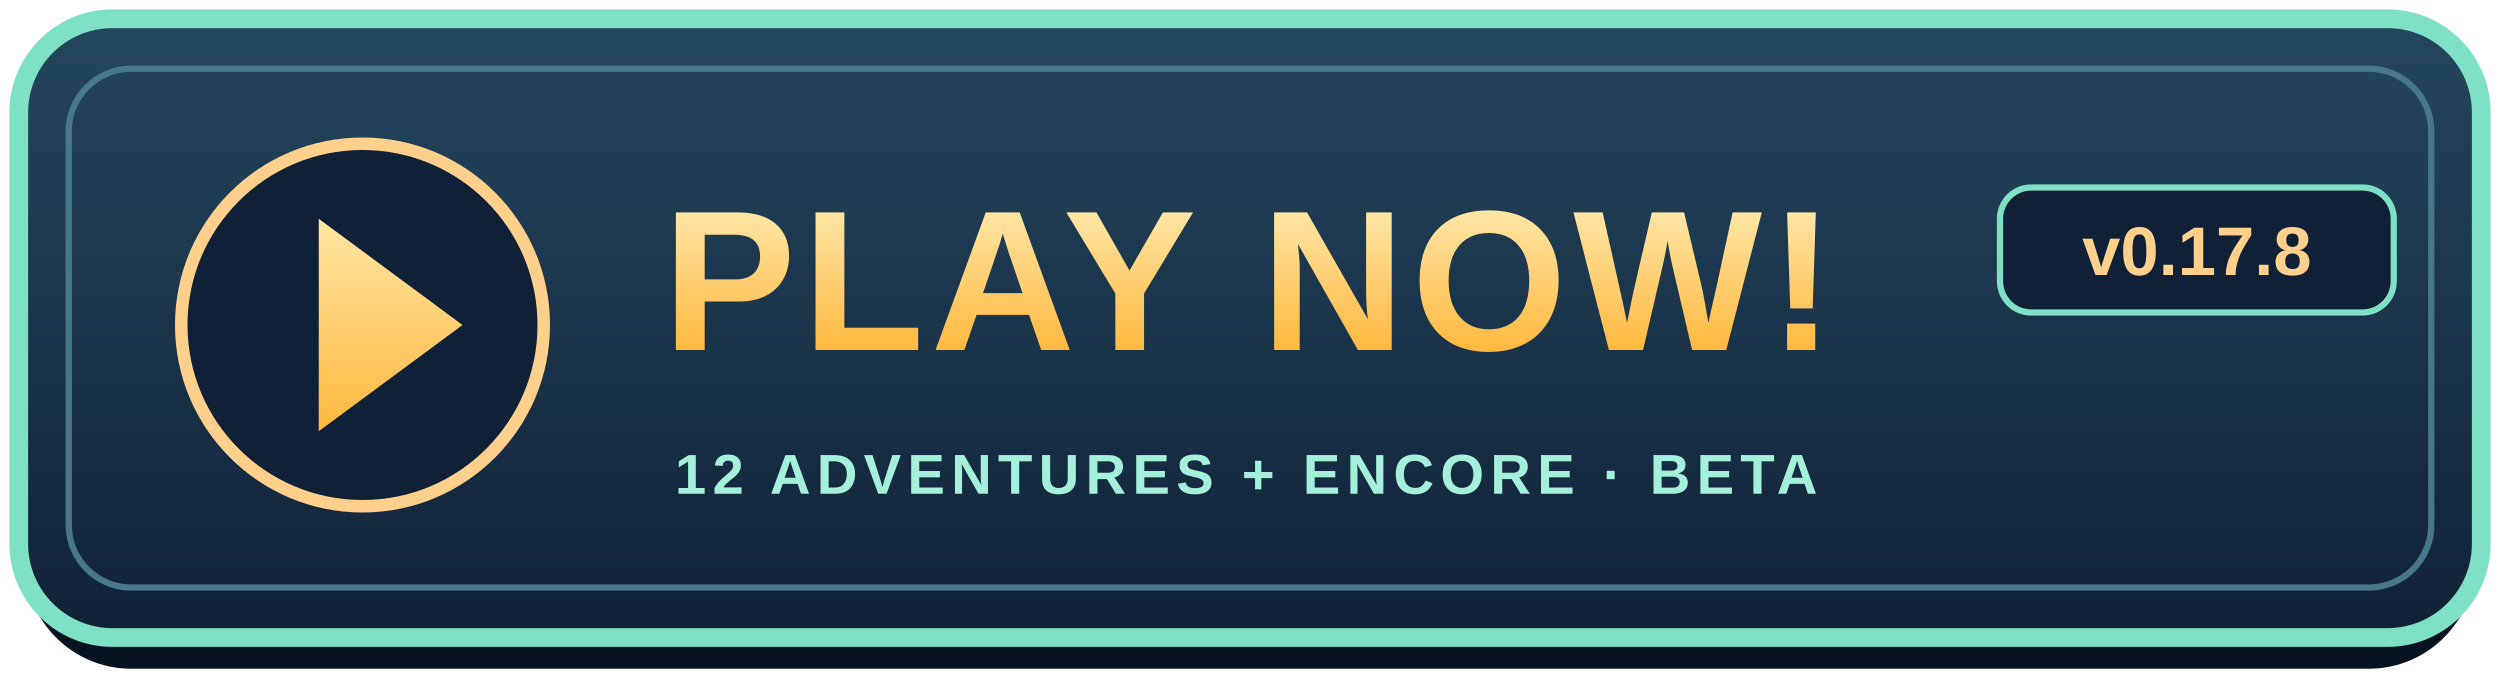
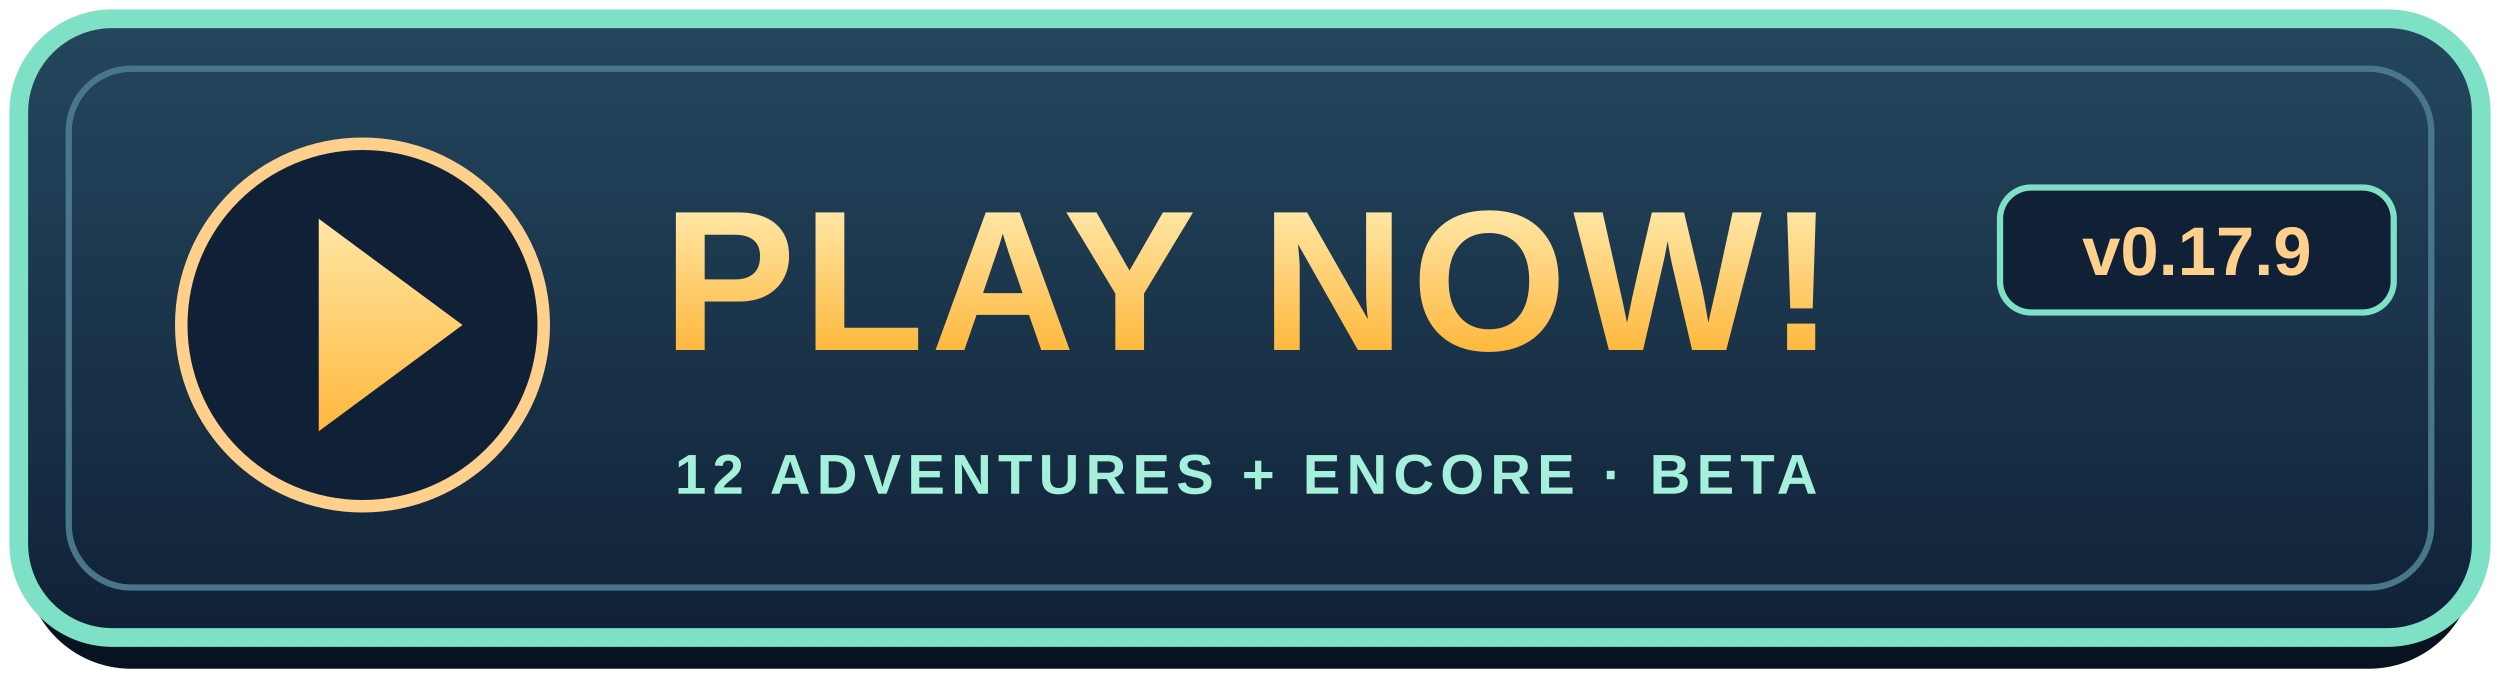
- <svg xmlns="http://www.w3.org/2000/svg" width="400" height="112" viewBox="0 0 400 112" role="img" aria-label="Play Now! Seth Happens - A New Adventure version 0.17.8 Beta">
+ <svg xmlns="http://www.w3.org/2000/svg" width="400" height="112" viewBox="0 0 400 112" role="img" aria-label="Play Now! Seth Happens - A New Adventure version 0.17.9 Beta">
  <defs>
    <linearGradient id="bg" x2="0" y2="1">
      <stop stop-color="#24475e" />
      <stop offset="1" stop-color="#102137" />
    </linearGradient>
    <linearGradient id="gold" x2="0" y2="1">
      <stop stop-color="#ffe6a5" />
      <stop offset="1" stop-color="#ffb83e" />
    </linearGradient>
  </defs>
  <rect x="4" y="9" width="392" height="98" rx="17" fill="#071321" />
  <rect x="3" y="3" width="394" height="99" rx="15" fill="url(#bg)" stroke="#7ee0c5" stroke-width="3" />
  <rect x="11" y="11" width="378" height="83" rx="10" fill="none" stroke="#48778a" />
  <circle cx="58" cy="52" r="29" fill="#102137" stroke="#ffd08b" stroke-width="2" />
  <path d="M51 35L74 52L51 69Z" fill="url(#gold)" />
  <text x="106" y="56" fill="url(#gold)" font-family="Arial,Helvetica,sans-serif" font-size="32" font-weight="900" letter-spacing="1">PLAY NOW!</text>
  <rect x="320" y="30" width="63" height="20" rx="5" fill="#102137" stroke="#7ee0c5" />
-   <text x="351.5" y="44" text-anchor="middle" fill="#ffd08b" font-family="Arial,Helvetica,sans-serif" font-size="11" font-weight="700">v0.17.8</text>
+   <text x="351.5" y="44" text-anchor="middle" fill="#ffd08b" font-family="Arial,Helvetica,sans-serif" font-size="11" font-weight="700">v0.17.9</text>
  <text x="108" y="79" fill="#a4f0da" font-family="Arial,Helvetica,sans-serif" font-size="9" font-weight="700" letter-spacing="1">12 ADVENTURES + ENCORE · BETA</text>
</svg>
